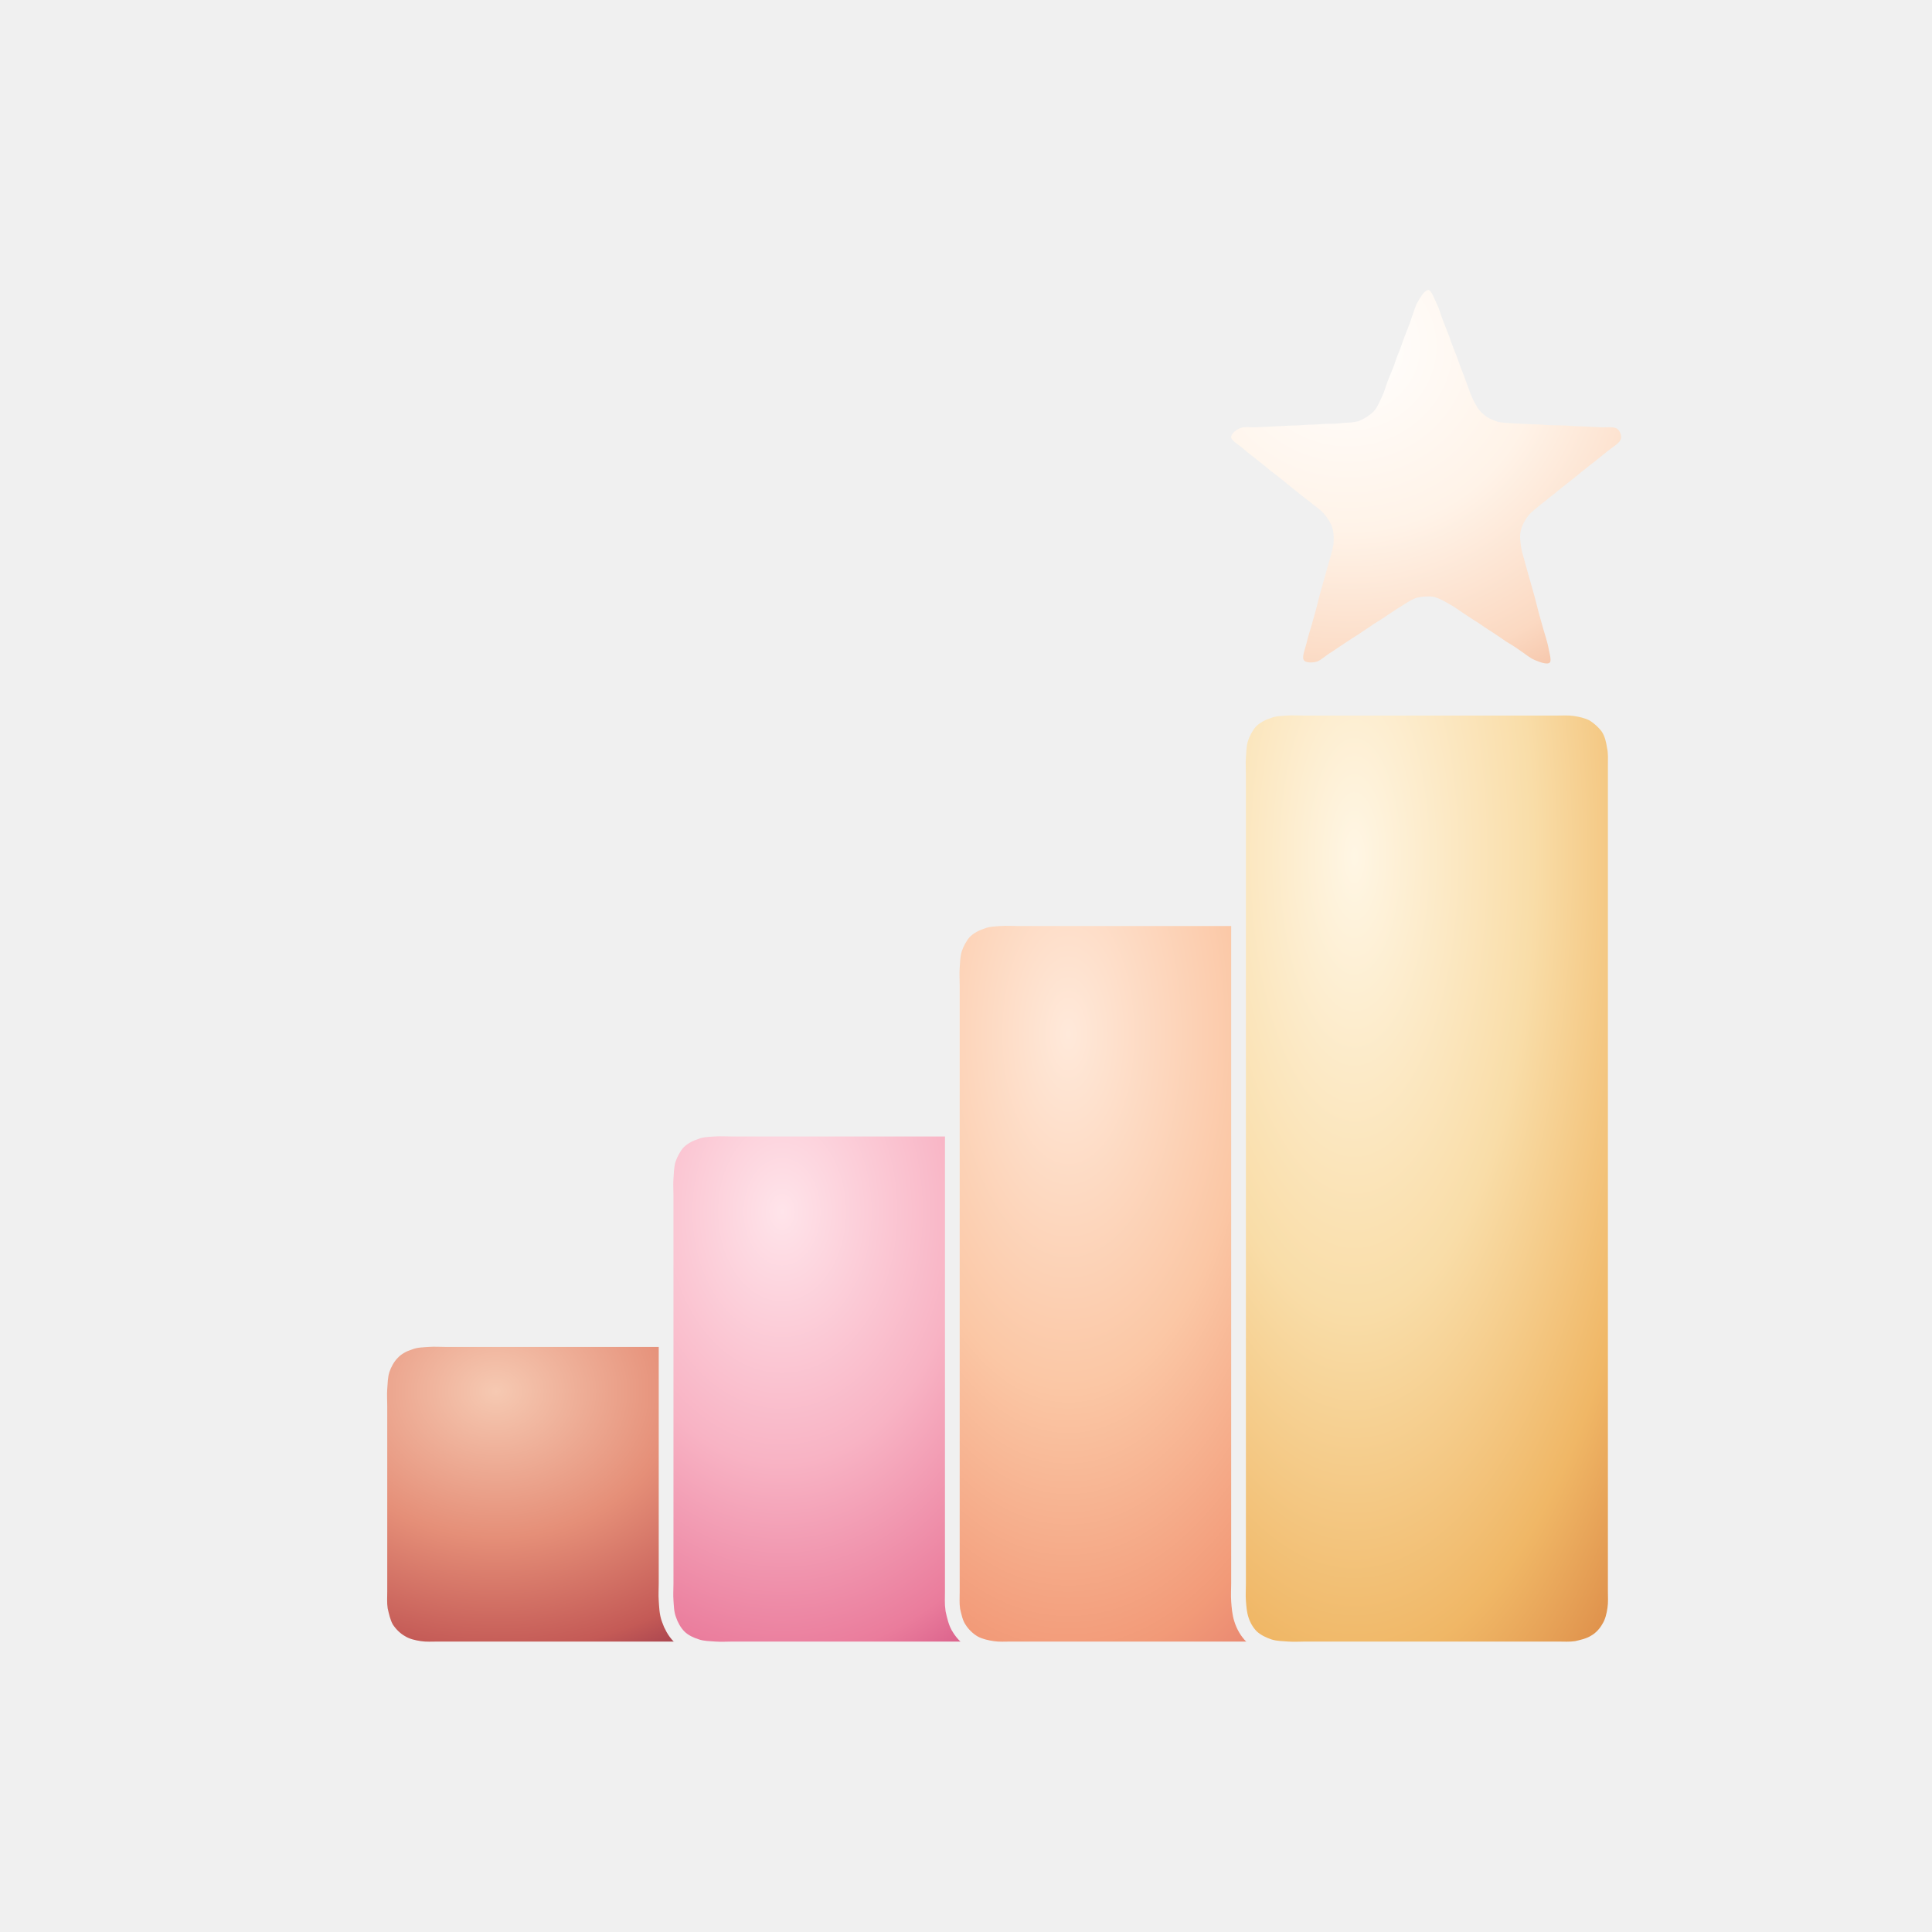
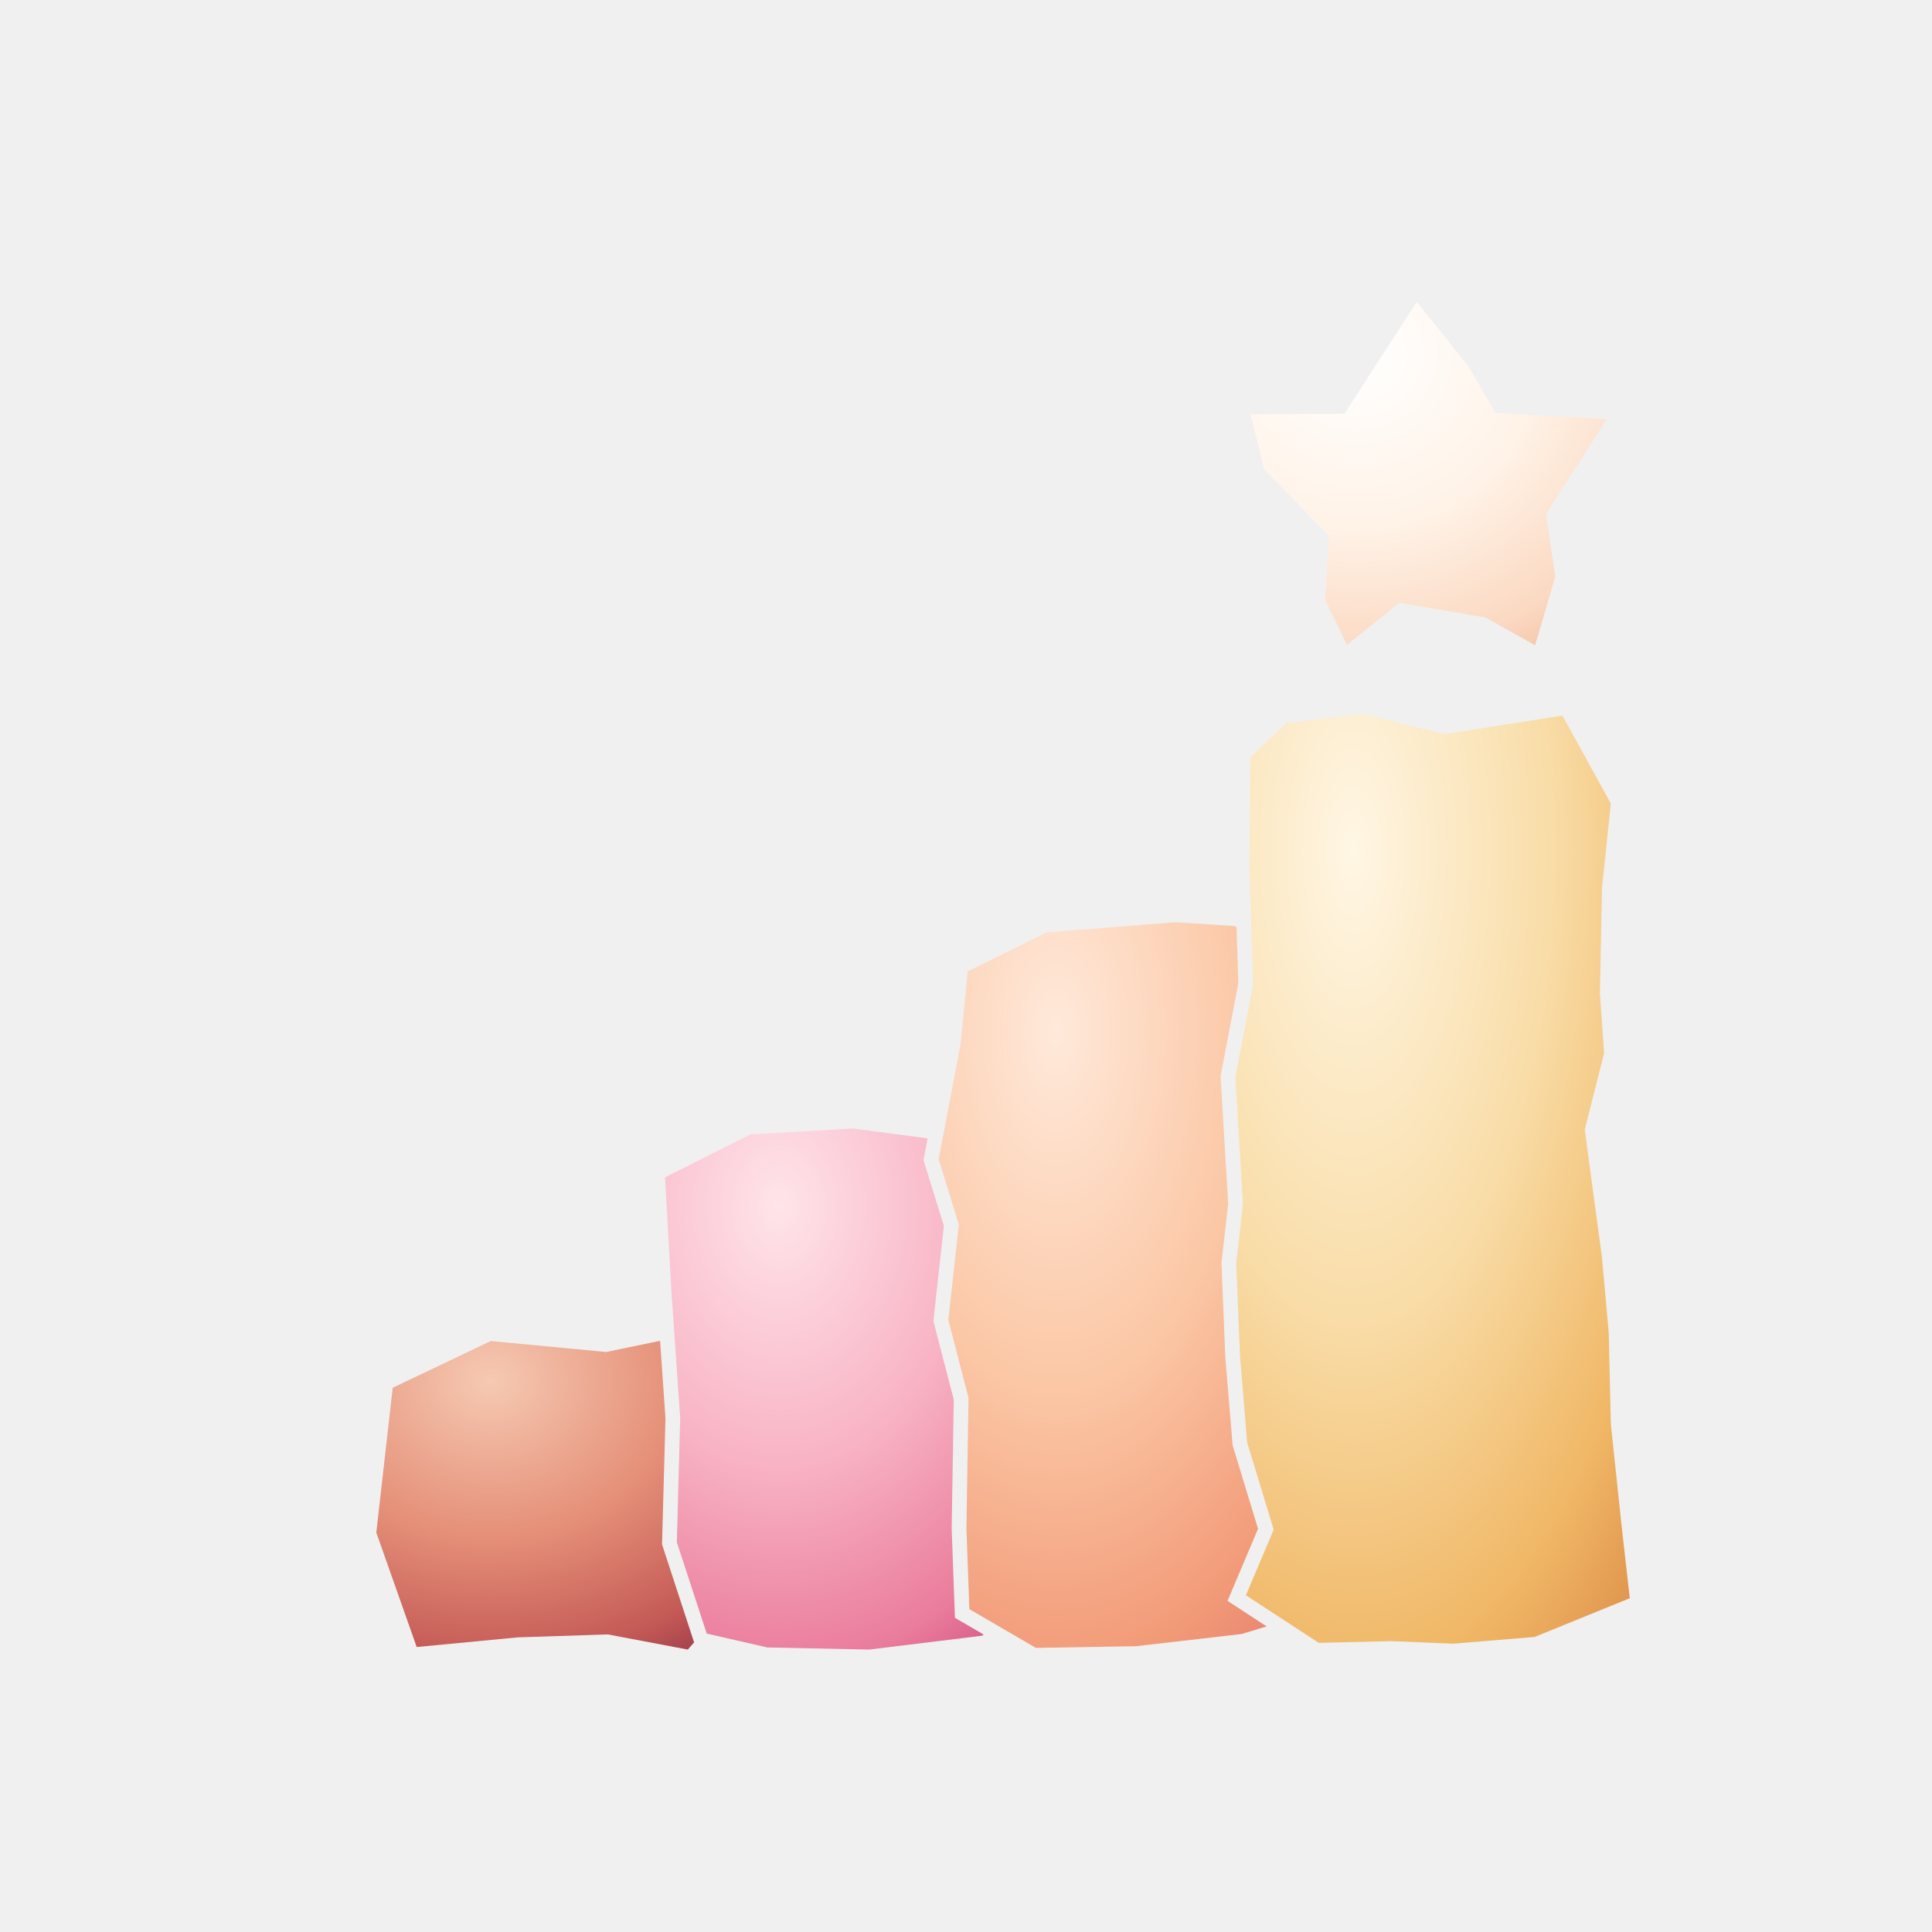
<svg xmlns="http://www.w3.org/2000/svg" width="459" height="459" viewBox="0 0 459 459" fill="none">
  <defs>
-     <path id="s0" d="M92 330C92.1 328.7 92.1 327.3 92.5 326C92.9 324.8 93.6 323.5 94.5 322.6C95.3 321.7 96.6 321 97.9 320.6C99.1 320.1 100.5 320.1 101.8 320C103.2 319.9 104.5 320 105.8 320C107.2 320 108.5 320 109.9 320C111.2 320 112.5 320 113.9 320C115.2 320 116.5 320 117.9 320C119.2 320 120.6 320 121.9 320C123.2 320 124.6 320 125.9 320C127.2 320 128.6 320 129.9 320C131.3 320 132.6 320 133.9 320C135.3 320 136.6 320 137.9 320C139.3 320 140.6 320 141.9 320C143.3 320 144.6 320 146 320C147.3 320 148.6 320 150 320C151.3 320 152.6 320 154 320C155.3 320 156.7 320 158 320C159.3 320 160.7 320 162 320C163.3 320 164.7 320 166 320C167.4 320 168.7 319.9 170 320.1C171.3 320.3 172.7 320.6 173.8 321.3C174.9 321.9 176 323 176.7 324.1C177.3 325.2 177.6 326.6 177.9 327.9C178.1 329.2 178 330.5 178 331.9C178 333.2 178 334.5 178 335.9C178 337.2 178 338.6 178 339.9C178 341.2 178 342.6 178 343.9C178 345.2 178 346.6 178 347.9C178 349.2 178 350.6 178 351.9C178 353.3 178 354.6 178 355.9C178 357.3 178 358.6 178 359.9C178 361.3 178 362.6 178 364C178 365.3 178 366.6 178 368C178 369.3 178 370.6 178 372C178 373.3 178 374.7 178 376C178 377.3 178.1 378.7 178 380C177.9 381.3 177.9 382.7 177.5 384C177.1 385.2 176.4 386.5 175.5 387.4C174.7 388.3 173.4 389 172.1 389.4C170.9 389.9 169.5 389.9 168.2 390C166.8 390.1 165.5 390 164.2 390C162.8 390 161.5 390 160.1 390C158.8 390 157.5 390 156.1 390C154.8 390 153.5 390 152.1 390C150.8 390 149.4 390 148.1 390C146.8 390 145.4 390 144.1 390C142.8 390 141.4 390 140.1 390C138.7 390 137.4 390 136.1 390C134.7 390 133.4 390 132.1 390C130.7 390 129.4 390 128.1 390C126.7 390 125.4 390 124 390C122.7 390 121.4 390 120 390C118.7 390 117.4 390 116 390C114.7 390 113.3 390 112 390C110.7 390 109.3 390 108 390C106.7 390 105.3 390 104 390C102.6 390 101.3 390.1 100 389.9C98.7 389.7 97.3 389.4 96.2 388.7C95.1 388.1 94 387 93.3 385.9C92.7 384.8 92.4 383.4 92.1 382.1C91.9 380.8 92 379.5 92 378.1C92 376.8 92 375.5 92 374.1C92 372.8 92 371.4 92 370.1C92 368.8 92 367.4 92 366.1C92 364.8 92 363.4 92 362.1C92 360.8 92 359.4 92 358.1C92 356.7 92 355.4 92 354.1C92 352.7 92 351.4 92 350.1C92 348.7 92 347.4 92 346C92 344.7 92 343.4 92 342C92 340.7 92 339.4 92 338C92 336.7 92 335.3 92 334C92 332.7 91.9 331.3 92 330Z" />
-     <path id="s1" d="M160 280C160.1 278.7 160.1 277.3 160.5 276C160.9 274.8 161.6 273.5 162.4 272.6C163.3 271.7 164.6 271 165.9 270.6C167.1 270.1 168.5 270.1 169.8 270C171.2 269.9 172.5 270 173.8 270C175.2 270 176.5 270 177.8 270C179.2 270 180.5 270 181.9 270C183.2 270 184.5 270 185.9 270C187.2 270 188.5 270 189.9 270C191.2 270 192.5 270 193.9 270C195.2 270 196.5 270 197.9 270C199.2 270 200.6 270 201.9 270C203.2 270 204.6 270 205.9 270C207.2 270 208.6 270 209.9 270C211.2 270 212.6 270 213.9 270C215.3 270 216.6 270 217.9 270C219.3 270 220.6 270 221.9 270C223.3 270 224.6 270 225.9 270C227.3 270 228.6 270 230 270C231.3 270 232.6 270 234 270C235.3 270 236.7 269.9 238 270.1C239.3 270.3 240.7 270.6 241.8 271.3C242.9 271.9 244 272.9 244.6 274C245.3 275.1 245.6 276.5 245.9 277.8C246.1 279.1 246 280.5 246 281.8C246 283.1 246 284.5 246 285.8C246 287.1 246 288.5 246 289.8C246 291.1 246 292.5 246 293.8C246 295.2 246 296.5 246 297.8C246 299.2 246 300.5 246 301.8C246 303.2 246 304.5 246 305.8C246 307.2 246 308.5 246 309.9C246 311.2 246 312.5 246 313.9C246 315.2 246 316.5 246 317.9C246 319.2 246 320.5 246 321.9C246 323.2 246 324.6 246 325.9C246 327.2 246 328.6 246 329.9C246 331.2 246 332.6 246 333.9C246 335.2 246 336.6 246 337.9C246 339.2 246 340.6 246 341.9C246 343.3 246 344.6 246 345.9C246 347.3 246 348.6 246 349.9C246 351.3 246 352.6 246 353.9C246 355.3 246 356.6 246 358C246 359.3 246 360.6 246 362C246 363.3 246 364.6 246 366C246 367.3 246 368.6 246 370C246 371.3 246 372.7 246 374C246 375.3 246 376.7 246 378C246 379.3 246.1 380.7 245.9 382C245.7 383.3 245.4 384.7 244.7 385.8C244.1 386.9 243.1 388 242 388.7C240.9 389.3 239.5 389.6 238.2 389.9C236.9 390.1 235.5 390 234.2 390C232.8 390 231.5 390 230.2 390C228.8 390 227.5 390 226.2 390C224.8 390 223.5 390 222.1 390C220.8 390 219.5 390 218.1 390C216.8 390 215.5 390 214.1 390C212.8 390 211.5 390 210.1 390C208.8 390 207.4 390 206.1 390C204.8 390 203.4 390 202.1 390C200.8 390 199.4 390 198.1 390C196.8 390 195.4 390 194.1 390C192.7 390 191.4 390 190.1 390C188.7 390 187.4 390 186.1 390C184.7 390 183.4 390 182.1 390C180.7 390 179.4 390 178.1 390C176.7 390 175.4 390 174 390C172.7 390 171.4 390.1 170 390C168.7 389.9 167.3 389.9 166.1 389.5C164.8 389.1 163.5 388.5 162.6 387.6C161.7 386.7 161 385.4 160.6 384.2C160.1 382.9 160.1 381.5 160 380.2C159.9 378.9 160 377.5 160 376.2C160 374.9 160 373.5 160 372.2C160 370.9 160 369.5 160 368.2C160 366.8 160 365.5 160 364.2C160 362.8 160 361.5 160 360.2C160 358.8 160 357.5 160 356.2C160 354.8 160 353.5 160 352.1C160 350.8 160 349.5 160 348.1C160 346.8 160 345.5 160 344.1C160 342.8 160 341.5 160 340.1C160 338.8 160 337.5 160 336.1C160 334.8 160 333.4 160 332.1C160 330.8 160 329.4 160 328.1C160 326.8 160 325.4 160 324.1C160 322.8 160 321.4 160 320.1C160 318.7 160 317.4 160 316.1C160 314.7 160 313.4 160 312.1C160 310.7 160 309.4 160 308.1C160 306.7 160 305.4 160 304C160 302.7 160 301.4 160 300C160 298.7 160 297.4 160 296C160 294.7 160 293.4 160 292C160 290.7 160 289.4 160 288C160 286.7 160 285.3 160 284C160 282.7 159.9 281.3 160 280Z" />
-     <path id="s2" d="M228 230C228.1 228.7 228.1 227.3 228.5 226C228.9 224.8 229.6 223.5 230.4 222.6C231.3 221.7 232.6 221 233.9 220.6C235.1 220.1 236.5 220.1 237.8 220C239.1 219.9 240.5 220 241.8 220C243.2 220 244.5 220 245.8 220C247.2 220 248.5 220 249.8 220C251.2 220 252.5 220 253.8 220C255.2 220 256.5 220 257.9 220C259.2 220 260.5 220 261.9 220C263.2 220 264.5 220 265.9 220C267.2 220 268.5 220 269.9 220C271.2 220 272.5 220 273.9 220C275.2 220 276.6 220 277.9 220C279.2 220 280.6 220 281.9 220C283.2 220 284.6 220 285.9 220C287.2 220 288.6 220 289.9 220C291.2 220 292.6 220 293.9 220C295.2 220 296.6 220 297.9 220C299.3 220 300.6 220 301.9 220C303.3 220 304.6 219.9 305.9 220.1C307.2 220.3 308.6 220.6 309.7 221.2C310.9 221.9 311.9 222.9 312.6 224C313.3 225 313.6 226.5 313.9 227.8C314.1 229.1 314 230.4 314 231.8C314 233.1 314 234.4 314 235.8C314 237.1 314 238.4 314 239.8C314 241.1 314 242.4 314 243.8C314 245.1 314 246.4 314 247.8C314 249.1 314 250.5 314 251.8C314 253.1 314 254.5 314 255.8C314 257.1 314 258.5 314 259.8C314 261.1 314 262.5 314 263.8C314 265.1 314 266.5 314 267.8C314 269.1 314 270.5 314 271.8C314 273.2 314 274.5 314 275.8C314 277.2 314 278.5 314 279.8C314 281.2 314 282.5 314 283.8C314 285.2 314 286.5 314 287.8C314 289.2 314 290.5 314 291.9C314 293.2 314 294.5 314 295.9C314 297.2 314 298.5 314 299.9C314 301.2 314 302.5 314 303.9C314 305.2 314 306.5 314 307.9C314 309.2 314 310.6 314 311.9C314 313.2 314 314.6 314 315.9C314 317.2 314 318.6 314 319.9C314 321.2 314 322.6 314 323.9C314 325.2 314 326.6 314 327.9C314 329.2 314 330.6 314 331.9C314 333.3 314 334.6 314 335.9C314 337.3 314 338.6 314 339.9C314 341.3 314 342.6 314 343.9C314 345.3 314 346.6 314 347.9C314 349.3 314 350.6 314 352C314 353.3 314 354.6 314 356C314 357.3 314 358.6 314 360C314 361.3 314 362.6 314 364C314 365.3 314 366.6 314 368C314 369.3 314 370.7 314 372C314 373.3 314 374.7 314 376C314 377.3 314.1 378.7 314 380C313.9 381.3 313.9 382.7 313.5 384C313.1 385.2 312.4 386.5 311.6 387.4C310.7 388.3 309.4 389 308.1 389.4C306.9 389.9 305.5 389.9 304.2 390C302.9 390.1 301.5 390 300.2 390C298.8 390 297.5 390 296.2 390C294.8 390 293.5 390 292.2 390C290.8 390 289.5 390 288.2 390C286.8 390 285.5 390 284.1 390C282.8 390 281.5 390 280.1 390C278.8 390 277.5 390 276.1 390C274.8 390 273.5 390 272.1 390C270.8 390 269.5 390 268.1 390C266.8 390 265.4 390 264.1 390C262.8 390 261.4 390 260.1 390C258.8 390 257.4 390 256.1 390C254.8 390 253.4 390 252.1 390C250.8 390 249.4 390 248.1 390C246.8 390 245.4 390 244.1 390C242.7 390 241.4 390 240.1 390C238.7 390 237.4 390.1 236.1 389.9C234.8 389.7 233.4 389.4 232.3 388.8C231.1 388.1 230.1 387.1 229.4 386C228.7 385 228.4 383.5 228.1 382.2C227.9 380.9 228 379.6 228 378.2C228 376.9 228 375.6 228 374.2C228 372.9 228 371.6 228 370.2C228 368.9 228 367.6 228 366.2C228 364.9 228 363.6 228 362.2C228 360.9 228 359.5 228 358.2C228 356.9 228 355.5 228 354.2C228 352.9 228 351.5 228 350.2C228 348.9 228 347.5 228 346.2C228 344.9 228 343.5 228 342.2C228 340.9 228 339.5 228 338.2C228 336.8 228 335.5 228 334.2C228 332.8 228 331.5 228 330.2C228 328.8 228 327.5 228 326.2C228 324.8 228 323.5 228 322.2C228 320.8 228 319.5 228 318.1C228 316.8 228 315.5 228 314.1C228 312.8 228 311.5 228 310.1C228 308.8 228 307.5 228 306.1C228 304.8 228 303.5 228 302.1C228 300.8 228 299.4 228 298.1C228 296.8 228 295.4 228 294.1C228 292.8 228 291.4 228 290.1C228 288.8 228 287.4 228 286.1C228 284.8 228 283.4 228 282.1C228 280.8 228 279.4 228 278.1C228 276.7 228 275.4 228 274.1C228 272.7 228 271.4 228 270.1C228 268.7 228 267.4 228 266.1C228 264.7 228 263.4 228 262.1C228 260.7 228 259.4 228 258C228 256.7 228 255.4 228 254C228 252.7 228 251.4 228 250C228 248.7 228 247.4 228 246C228 244.7 228 243.4 228 242C228 240.7 228 239.3 228 238C228 236.7 228 235.3 228 234C228 232.7 227.9 231.3 228 230Z" />
-     <path id="s3" d="M296 180C296.1 178.7 296.1 177.3 296.5 176C296.9 174.8 297.6 173.5 298.4 172.6C299.3 171.7 300.6 171 301.9 170.6C303.1 170.1 304.5 170.1 305.8 170C307.1 169.9 308.5 170 309.8 170C311.2 170 312.5 170 313.8 170C315.2 170 316.5 170 317.8 170C319.2 170 320.5 170 321.8 170C323.2 170 324.5 170 325.8 170C327.2 170 328.5 170 329.8 170C331.2 170 332.5 170 333.9 170C335.2 170 336.5 170 337.9 170C339.2 170 340.5 170 341.9 170C343.2 170 344.5 170 345.9 170C347.2 170 348.5 170 349.9 170C351.2 170 352.5 170 353.9 170C355.2 170 356.6 170 357.9 170C359.2 170 360.6 170 361.9 170C363.2 170 364.6 170 365.9 170C367.2 170 368.6 170 369.9 170C371.2 170 372.6 169.9 373.9 170.1C375.2 170.3 376.6 170.6 377.7 171.2C378.8 171.9 379.9 172.9 380.6 173.9C381.3 175 381.6 176.4 381.8 177.7C382.1 179 382 180.4 382 181.7C382 183.1 382 184.4 382 185.7C382 187.1 382 188.4 382 189.7C382 191.1 382 192.4 382 193.7C382 195.1 382 196.4 382 197.7C382 199.1 382 200.4 382 201.8C382 203.1 382 204.4 382 205.8C382 207.1 382 208.4 382 209.8C382 211.1 382 212.4 382 213.8C382 215.1 382 216.4 382 217.8C382 219.1 382 220.4 382 221.8C382 223.1 382 224.5 382 225.8C382 227.1 382 228.5 382 229.8C382 231.1 382 232.5 382 233.8C382 235.1 382 236.5 382 237.8C382 239.1 382 240.5 382 241.8C382 243.1 382 244.5 382 245.8C382 247.1 382 248.5 382 249.8C382 251.2 382 252.5 382 253.8C382 255.2 382 256.5 382 257.8C382 259.2 382 260.5 382 261.8C382 263.2 382 264.5 382 265.8C382 267.2 382 268.5 382 269.8C382 271.2 382 272.5 382 273.9C382 275.2 382 276.5 382 277.9C382 279.2 382 280.5 382 281.9C382 283.2 382 284.5 382 285.9C382 287.2 382 288.5 382 289.9C382 291.2 382 292.5 382 293.9C382 295.2 382 296.6 382 297.9C382 299.2 382 300.6 382 301.9C382 303.2 382 304.6 382 305.9C382 307.2 382 308.6 382 309.9C382 311.2 382 312.6 382 313.9C382 315.2 382 316.6 382 317.9C382 319.2 382 320.6 382 321.9C382 323.3 382 324.6 382 325.9C382 327.3 382 328.6 382 329.9C382 331.3 382 332.6 382 333.9C382 335.3 382 336.6 382 337.9C382 339.3 382 340.6 382 341.9C382 343.3 382 344.6 382 346C382 347.3 382 348.6 382 350C382 351.3 382 352.6 382 354C382 355.3 382 356.6 382 358C382 359.3 382 360.6 382 362C382 363.3 382 364.6 382 366C382 367.3 382 368.7 382 370C382 371.3 382 372.7 382 374C382 375.3 382 376.7 382 378C382 379.3 382.1 380.7 381.9 382C381.7 383.3 381.4 384.7 380.7 385.8C380.1 386.9 379.1 388 378 388.6C376.9 389.3 375.5 389.6 374.2 389.9C372.9 390.1 371.5 390 370.2 390C368.8 390 367.5 390 366.2 390C364.8 390 363.5 390 362.2 390C360.8 390 359.5 390 358.2 390C356.8 390 355.5 390 354.2 390C352.8 390 351.5 390 350.2 390C348.8 390 347.5 390 346.1 390C344.8 390 343.5 390 342.1 390C340.8 390 339.5 390 338.1 390C336.8 390 335.5 390 334.1 390C332.8 390 331.5 390 330.1 390C328.8 390 327.5 390 326.1 390C324.8 390 323.5 390 322.1 390C320.8 390 319.4 390 318.1 390C316.8 390 315.4 390 314.1 390C312.8 390 311.4 390 310.1 390C308.8 390 307.4 390.1 306.1 390C304.8 389.9 303.4 389.9 302.1 389.5C300.9 389.1 299.6 388.5 298.6 387.6C297.7 386.7 297 385.5 296.6 384.2C296.2 383 296.1 381.6 296 380.3C295.9 379 296 377.6 296 376.3C296 374.9 296 373.6 296 372.3C296 370.9 296 369.6 296 368.3C296 366.9 296 365.6 296 364.3C296 362.9 296 361.6 296 360.2C296 358.9 296 357.6 296 356.2C296 354.9 296 353.6 296 352.2C296 350.9 296 349.6 296 348.2C296 346.9 296 345.6 296 344.2C296 342.9 296 341.6 296 340.2C296 338.9 296 337.6 296 336.2C296 334.9 296 333.5 296 332.2C296 330.9 296 329.5 296 328.2C296 326.9 296 325.5 296 324.2C296 322.9 296 321.5 296 320.2C296 318.9 296 317.5 296 316.2C296 314.9 296 313.5 296 312.2C296 310.8 296 309.5 296 308.2C296 306.8 296 305.5 296 304.2C296 302.8 296 301.5 296 300.2C296 298.8 296 297.5 296 296.2C296 294.8 296 293.5 296 292.2C296 290.8 296 289.5 296 288.1C296 286.8 296 285.5 296 284.1C296 282.8 296 281.5 296 280.1C296 278.8 296 277.5 296 276.1C296 274.8 296 273.5 296 272.1C296 270.8 296 269.5 296 268.1C296 266.8 296 265.5 296 264.1C296 262.8 296 261.4 296 260.1C296 258.8 296 257.4 296 256.1C296 254.8 296 253.4 296 252.1C296 250.8 296 249.4 296 248.1C296 246.8 296 245.4 296 244.1C296 242.8 296 241.4 296 240.1C296 238.7 296 237.4 296 236.1C296 234.7 296 233.4 296 232.1C296 230.7 296 229.4 296 228.1C296 226.7 296 225.4 296 224.1C296 222.7 296 221.4 296 220.1C296 218.7 296 217.4 296 216C296 214.7 296 213.4 296 212C296 210.7 296 209.4 296 208C296 206.7 296 205.4 296 204C296 202.7 296 201.4 296 200C296 198.7 296 197.4 296 196C296 194.7 296 193.4 296 192C296 190.7 296 189.3 296 188C296 186.7 296 185.3 296 184C296 182.7 295.9 181.3 296 180Z" />
-     <path id="s4" d="M336.9 71.6C337.5 70.5 338.6 68.8 339.4 68.9C340.1 69 340.8 71.1 341.4 72.3C342 73.5 342.3 74.8 342.8 76.1C343.3 77.4 343.8 78.6 344.3 79.9C344.7 81.2 345.2 82.4 345.7 83.7C346.2 84.9 346.6 86.2 347.1 87.5C347.6 88.7 348.1 90 348.5 91.2C349 92.5 349.4 93.8 350 95C350.6 96.2 351.3 97.5 352.3 98.3C353.2 99.2 354.6 99.8 355.8 100.2C357.1 100.5 358.5 100.5 359.8 100.6C361.2 100.7 362.5 100.7 363.9 100.8C365.2 100.8 366.6 100.9 367.9 101C369.3 101 370.6 101.1 372 101.1C373.3 101.2 374.6 101.3 376 101.3C377.3 101.4 378.7 101.4 380 101.5C381.4 101.6 383.2 101.3 384.1 101.8C384.9 102.3 385.4 103.7 385 104.5C384.6 105.4 383 106.3 381.9 107.2C380.9 108 379.8 108.9 378.8 109.7C377.7 110.5 376.7 111.4 375.6 112.2C374.6 113.1 373.5 113.9 372.4 114.8C371.4 115.6 370.3 116.4 369.3 117.3C368.2 118.1 367.2 119 366.1 119.8C365.1 120.7 363.9 121.5 363.1 122.5C362.3 123.5 361.6 124.8 361.3 126.1C361 127.3 361.2 128.8 361.4 130.1C361.6 131.4 362.1 132.7 362.4 134C362.8 135.3 363.1 136.6 363.5 137.9C363.9 139.2 364.2 140.5 364.6 141.8C364.9 143.1 365.3 144.4 365.6 145.7C366 147 366.3 148.3 366.7 149.6C367.1 150.9 367.5 152.2 367.8 153.5C368 154.8 368.7 156.9 368.2 157.4C367.6 158 365.8 157.3 364.6 156.8C363.4 156.3 362.3 155.3 361.2 154.6C360.1 153.8 359 153.1 357.8 152.4C356.7 151.6 355.6 150.9 354.4 150.1C353.3 149.4 352.2 148.7 351.1 147.9C349.9 147.2 348.8 146.4 347.7 145.7C346.6 145 345.5 144.1 344.3 143.5C343.1 142.8 341.9 142.1 340.6 141.8C339.4 141.6 337.9 141.7 336.6 142C335.4 142.4 334.2 143.2 333.1 143.9C331.9 144.6 330.8 145.4 329.7 146.1C328.6 146.9 327.4 147.6 326.3 148.3C325.2 149.1 324 149.8 322.9 150.6C321.8 151.3 320.7 152 319.5 152.8C318.4 153.5 317.3 154.3 316.2 155C315 155.7 313.8 156.9 312.8 157.2C311.7 157.5 310 157.5 309.7 156.7C309.3 156 310.1 154.1 310.4 152.8C310.7 151.5 311.1 150.2 311.5 148.9C311.9 147.6 312.2 146.3 312.6 145C312.9 143.7 313.3 142.4 313.6 141.1C314 139.8 314.3 138.5 314.7 137.2C315.1 135.9 315.4 134.6 315.8 133.3C316.1 132 316.6 130.7 316.8 129.3C316.9 128 316.9 126.6 316.5 125.3C316.1 124.1 315.3 122.9 314.4 121.9C313.5 120.9 312.3 120.2 311.3 119.3C310.2 118.5 309.2 117.7 308.1 116.8C307.1 116 306 115.1 305 114.3C303.9 113.4 302.9 112.6 301.8 111.8C300.8 110.9 299.7 110.1 298.6 109.2C297.6 108.4 296.5 107.6 295.5 106.7C294.5 105.8 292.7 104.8 292.5 104C292.4 103.1 293.6 102.1 294.7 101.7C295.7 101.3 297.4 101.6 298.7 101.5C300.1 101.4 301.4 101.4 302.8 101.3C304.1 101.2 305.5 101.2 306.8 101.1C308.1 101.1 309.5 101 310.8 100.9C312.2 100.9 313.5 100.8 314.9 100.7C316.2 100.7 317.6 100.7 318.9 100.5C320.3 100.4 321.7 100.4 322.9 100C324.1 99.5 325.4 98.7 326.3 97.8C327.2 96.9 327.7 95.5 328.3 94.3C328.9 93.1 329.2 91.8 329.7 90.5C330.2 89.3 330.7 88 331.2 86.8C331.6 85.5 332.1 84.2 332.6 83C333.1 81.7 333.5 80.4 334 79.2C334.5 77.9 335 76.7 335.4 75.4C335.9 74.1 336.2 72.7 336.9 71.6Z" />
+     <path id="s0" d="M93.3 329.7L116.6 318.6L144 321.2L164.8 316.9L178.2 327.8L179.4 353.3L179.2 374.1L163.4 391.9L144.4 388.3L123 389L99 391.3L89.4 364.1Z" />
+     <path id="s1" d="M158 279.7L178.3 269.5L202.6 268.1L223.7 270.9L243.8 276.1L244.1 295.4L248 319.2L243.4 338L248.4 355.2L246.8 373.8L233.4 388.6L206.5 391.9L182.3 391.4L167.9 388.1L160.8 366.4L161.6 336.9L159.5 306.5Z" />
+     <path id="s2" d="M229.9 230.8L248.7 221.5L279.3 219.1L293.3 220L313.4 230.8L315.8 260.9L315.3 281.4L313.2 300.3L314.3 324.9L313.9 345.9L315.5 364.2L310.1 383.6L295 388.2L269.9 391.1L246.1 391.5L230.3 382.3L229.6 363.1L230.1 332.1L225.3 313.6L227.8 290.9L223 275.4L228.2 248.2Z" />
+     <path id="s3" d="M297.1 179.9L305.6 171.8L323.7 169.6L343.3 174.4L371.2 170L382.7 190.9L380.6 211L380.1 236L381.1 250.2L376.5 268.4L380.6 298.8L382.2 316.6L382.7 338.3L385.2 362L387.2 379.7L364.6 388.9L345.3 390.5L330.6 389.9L313.3 390.3L296 379L302.6 363.4L296.3 342.7L294.6 322.2L293.7 300.1L295.3 286.1L293.5 255.9L297.7 233.9L296.8 204.7Z" />
+     <path id="s4" d="M336.6 71.7L349 87.2L355.3 98.1L381.7 99.6L367.3 122.1L369.5 137L364.7 153.3L352.9 146.7L332.5 143.2L320 153.2L314.8 142.5L315.7 127.3L300.3 111.4L297.1 98.4L319.4 98.3Z" />
    <radialGradient id="g0" cx="0.3" cy="0.15" r="1.1">
      <stop offset="0" stop-color="#F6C9B2" />
      <stop offset="0.45" stop-color="#E58F78" />
      <stop offset="0.8" stop-color="#C45A56" />
      <stop offset="1" stop-color="#8E2F48" />
    </radialGradient>
    <mask id="m0" maskUnits="userSpaceOnUse" x="0" y="0" width="459" height="459">
      <rect width="459" height="459" fill="#fff" />
-       <use href="#s1" fill="#000" stroke="#000" stroke-width="7" stroke-linejoin="round" />
-       <use href="#s2" fill="#000" stroke="#000" stroke-width="7" stroke-linejoin="round" />
-       <use href="#s3" fill="#000" stroke="#000" stroke-width="7" stroke-linejoin="round" />
-       <use href="#s4" fill="#000" stroke="#000" stroke-width="7" stroke-linejoin="round" />
+       <use href="#s1" fill="#000" stroke="#000" stroke-width="7" stroke-linejoin="miter" />
+       <use href="#s2" fill="#000" stroke="#000" stroke-width="7" stroke-linejoin="miter" />
+       <use href="#s3" fill="#000" stroke="#000" stroke-width="7" stroke-linejoin="miter" />
+       <use href="#s4" fill="#000" stroke="#000" stroke-width="7" stroke-linejoin="miter" />
    </mask>
    <radialGradient id="g1" cx="0.3" cy="0.15" r="1.1">
      <stop offset="0" stop-color="#FFE4EA" />
      <stop offset="0.45" stop-color="#F8B3C4" />
      <stop offset="0.8" stop-color="#EA7C9C" />
      <stop offset="1" stop-color="#C9467A" />
    </radialGradient>
    <mask id="m1" maskUnits="userSpaceOnUse" x="0" y="0" width="459" height="459">
      <rect width="459" height="459" fill="#fff" />
-       <use href="#s2" fill="#000" stroke="#000" stroke-width="7" stroke-linejoin="round" />
-       <use href="#s3" fill="#000" stroke="#000" stroke-width="7" stroke-linejoin="round" />
-       <use href="#s4" fill="#000" stroke="#000" stroke-width="7" stroke-linejoin="round" />
+       <use href="#s2" fill="#000" stroke="#000" stroke-width="7" stroke-linejoin="miter" />
+       <use href="#s3" fill="#000" stroke="#000" stroke-width="7" stroke-linejoin="miter" />
+       <use href="#s4" fill="#000" stroke="#000" stroke-width="7" stroke-linejoin="miter" />
    </mask>
    <radialGradient id="g2" cx="0.3" cy="0.15" r="1.1">
      <stop offset="0" stop-color="#FFE9DA" />
      <stop offset="0.45" stop-color="#FBC7A5" />
      <stop offset="0.8" stop-color="#F29A78" />
      <stop offset="1" stop-color="#E0766A" />
    </radialGradient>
    <mask id="m2" maskUnits="userSpaceOnUse" x="0" y="0" width="459" height="459">
      <rect width="459" height="459" fill="#fff" />
-       <use href="#s3" fill="#000" stroke="#000" stroke-width="7" stroke-linejoin="round" />
-       <use href="#s4" fill="#000" stroke="#000" stroke-width="7" stroke-linejoin="round" />
+       <use href="#s3" fill="#000" stroke="#000" stroke-width="7" stroke-linejoin="miter" />
+       <use href="#s4" fill="#000" stroke="#000" stroke-width="7" stroke-linejoin="miter" />
    </mask>
    <radialGradient id="g3" cx="0.3" cy="0.15" r="1.1">
      <stop offset="0" stop-color="#FFF6E4" />
      <stop offset="0.45" stop-color="#F9DDA8" />
      <stop offset="0.8" stop-color="#F0B766" />
      <stop offset="1" stop-color="#DE8F4A" />
    </radialGradient>
    <mask id="m3" maskUnits="userSpaceOnUse" x="0" y="0" width="459" height="459">
      <rect width="459" height="459" fill="#fff" />
-       <use href="#s4" fill="#000" stroke="#000" stroke-width="7" stroke-linejoin="round" />
+       <use href="#s4" fill="#000" stroke="#000" stroke-width="7" stroke-linejoin="miter" />
    </mask>
    <radialGradient id="g4" cx="0.3" cy="0.15" r="1.1">
      <stop offset="0" stop-color="#FFFFFF" />
      <stop offset="0.45" stop-color="#FFF3E8" />
      <stop offset="0.8" stop-color="#FBD9C2" />
      <stop offset="1" stop-color="#F2B99B" />
    </radialGradient>
  </defs>
  <use href="#s0" fill="url(#g0)" fill-rule="evenodd" mask="url(#m0)" />
  <use href="#s1" fill="url(#g1)" fill-rule="evenodd" mask="url(#m1)" />
  <use href="#s2" fill="url(#g2)" fill-rule="evenodd" mask="url(#m2)" />
  <use href="#s3" fill="url(#g3)" fill-rule="evenodd" mask="url(#m3)" />
  <use href="#s4" fill="url(#g4)" fill-rule="evenodd" />
</svg>
